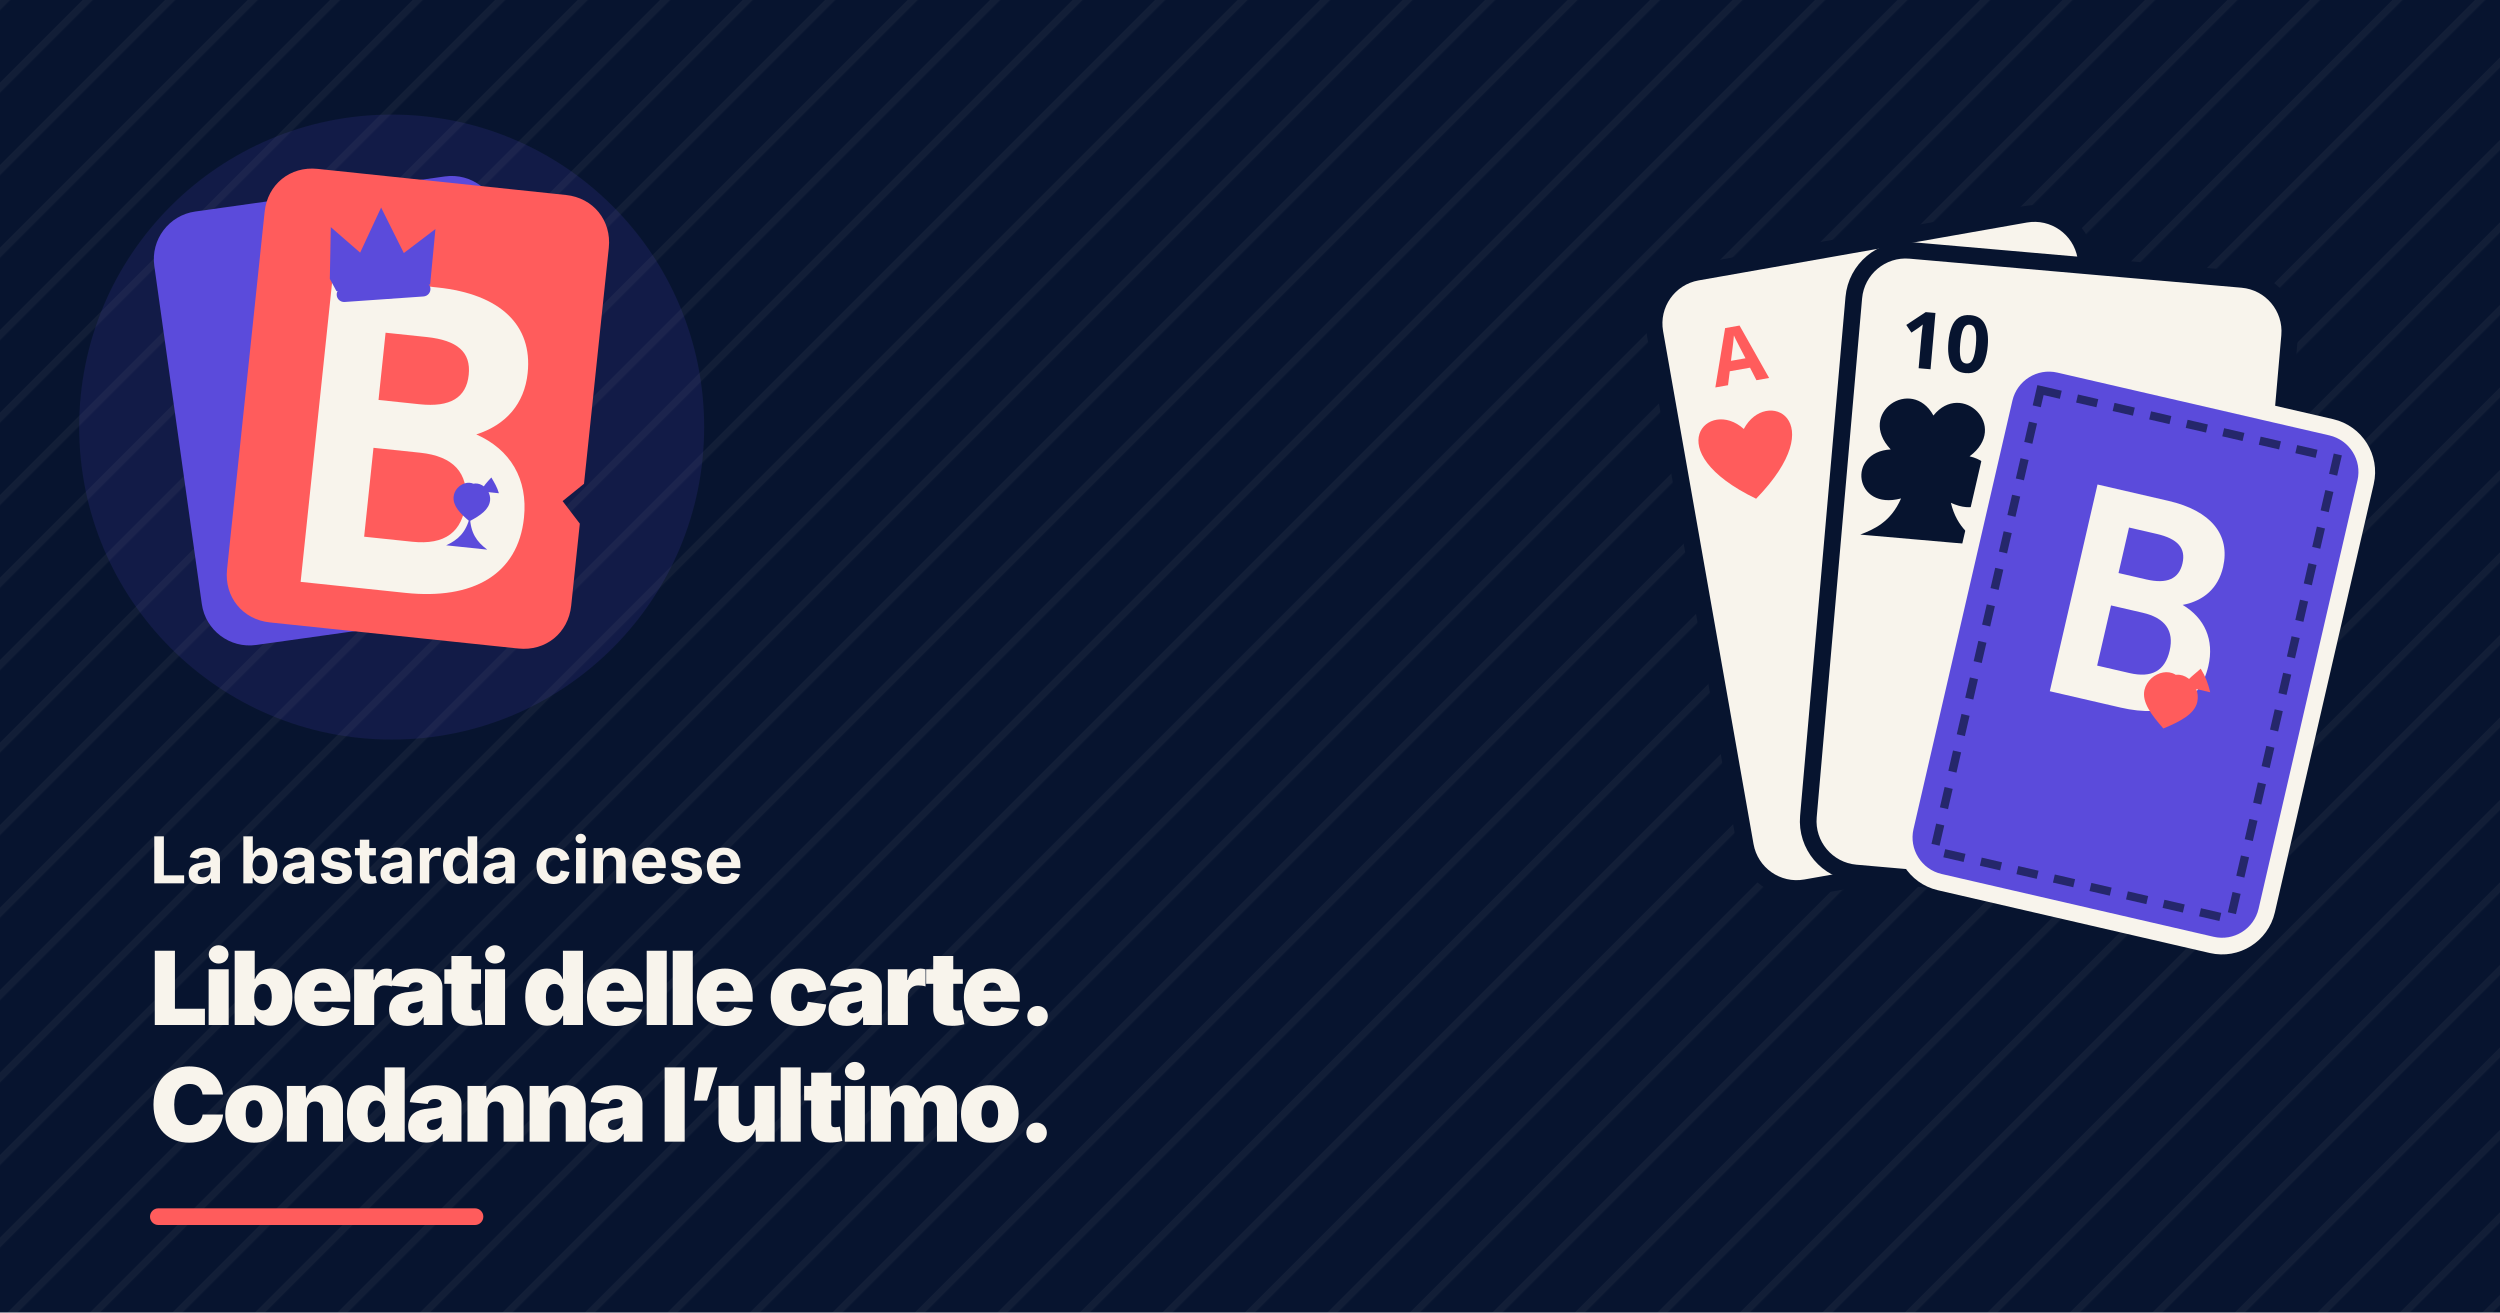
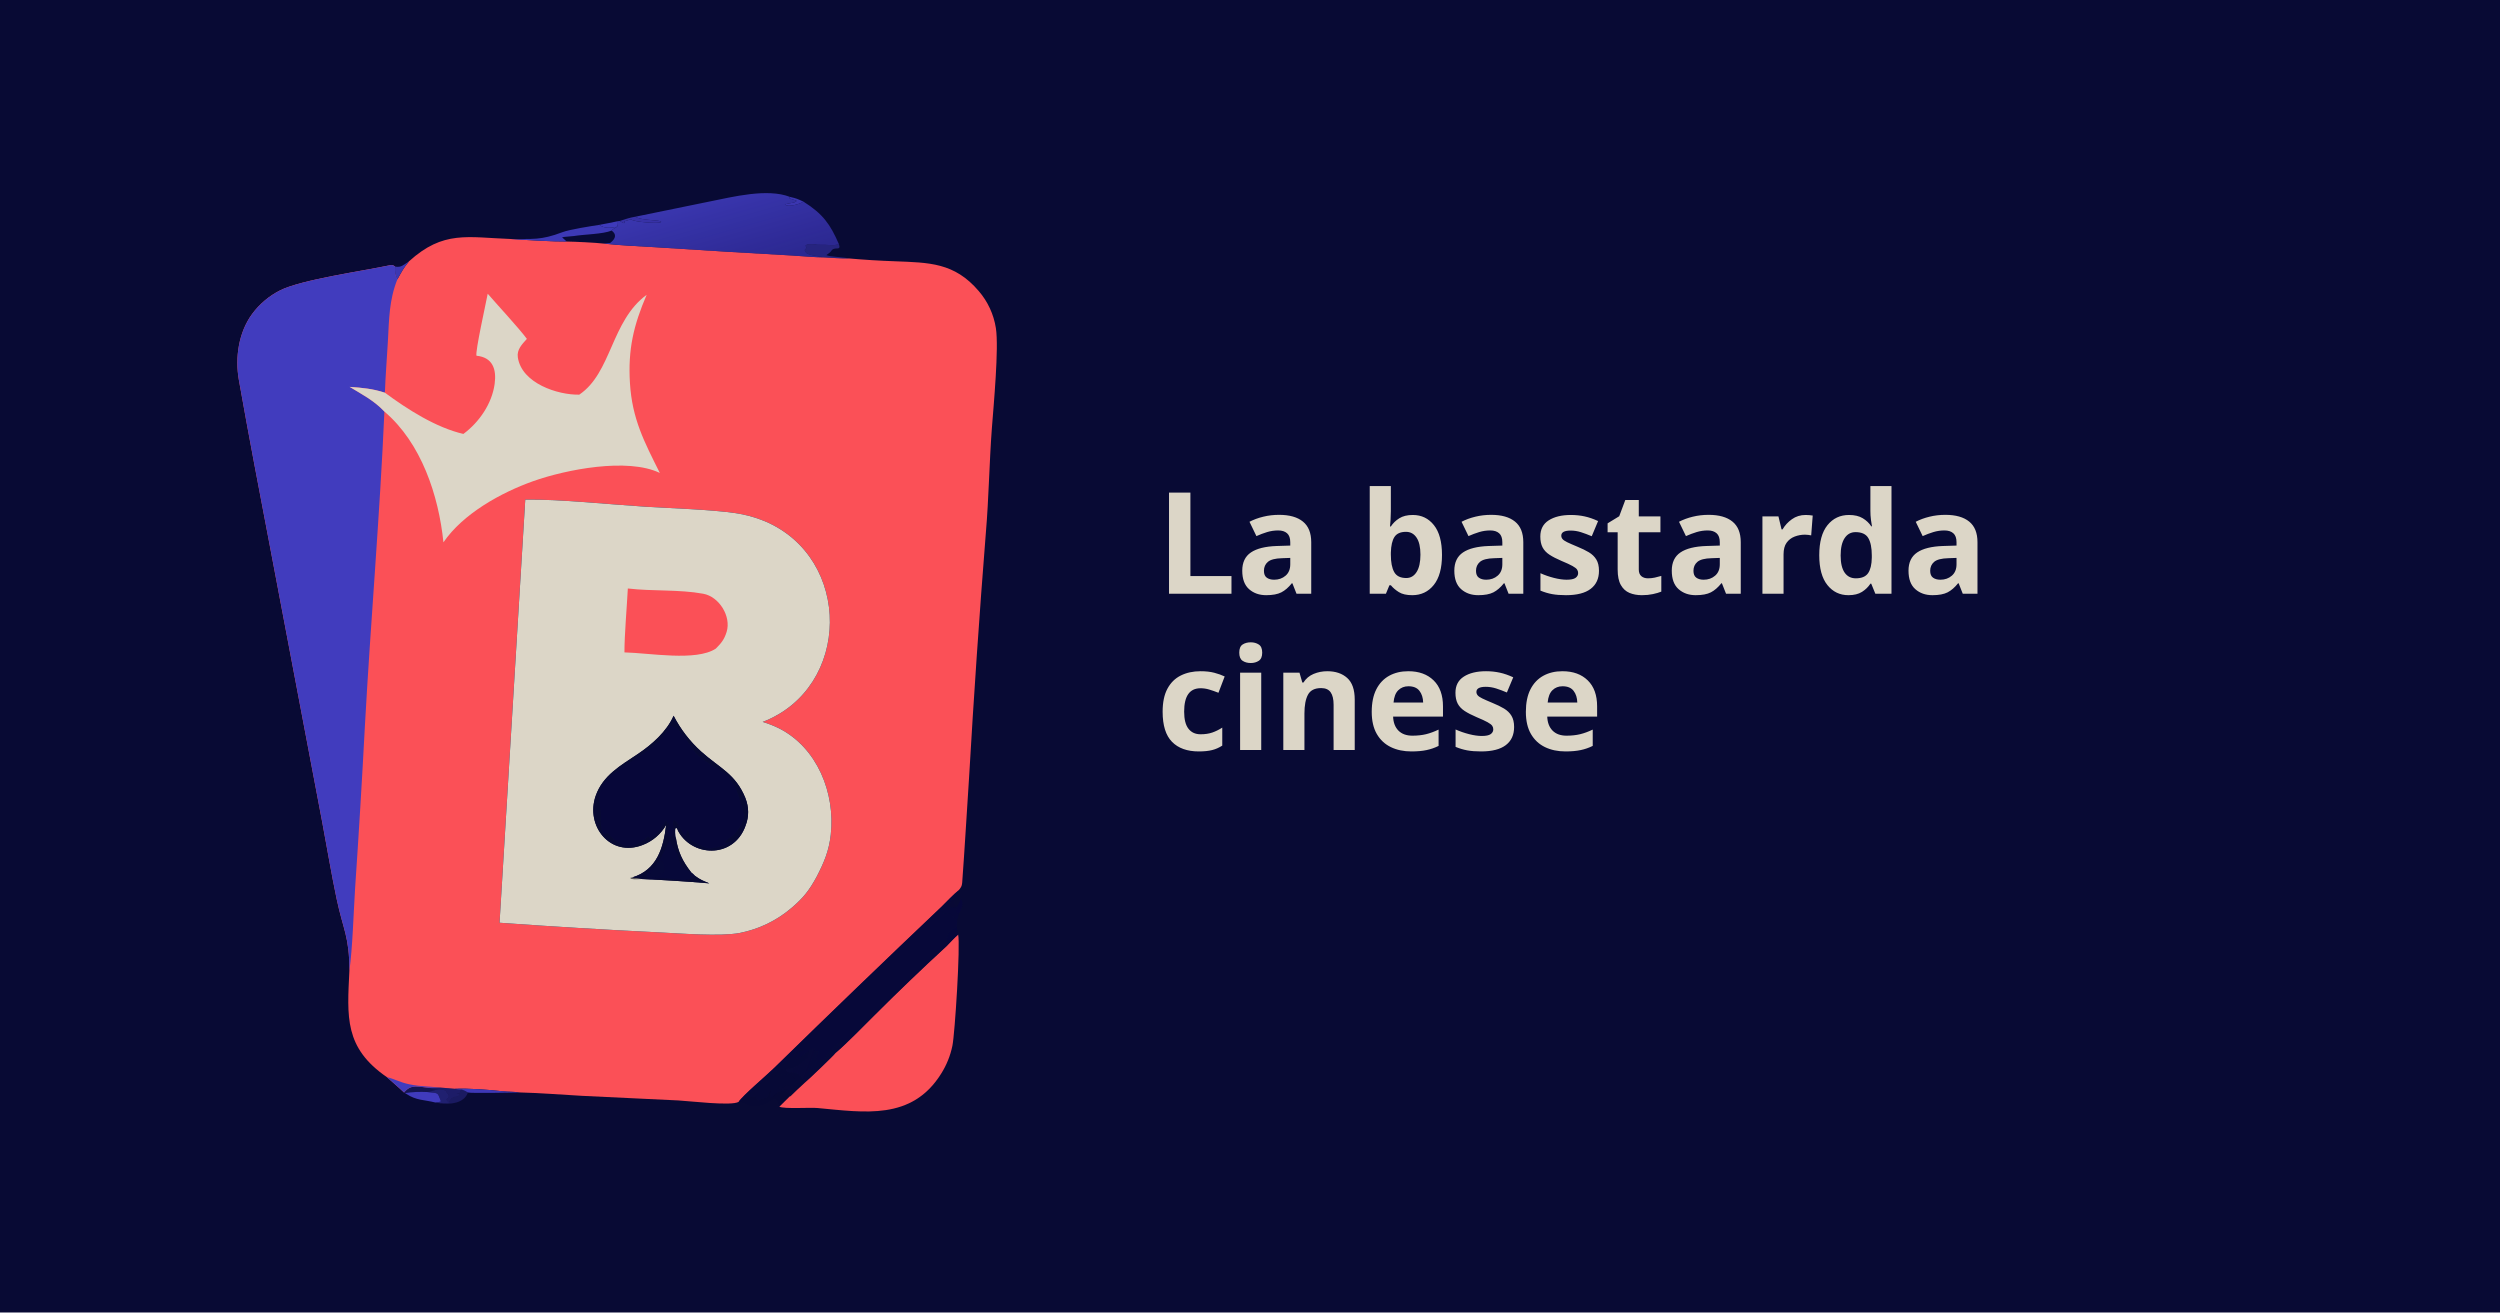
<svg xmlns="http://www.w3.org/2000/svg" viewBox="0 0 1200 630">
-   <defs>
-     <pattern id="card-weave" width="28" height="28" patternUnits="userSpaceOnUse" patternTransform="rotate(45)">
-       <path d="M0 0v28" stroke="#F8F4EC" stroke-opacity=".045" stroke-width="7" />
-     </pattern>
-   </defs>
-   <rect width="1200" height="630" fill="#07142F" />
-   <rect width="1200" height="630" fill="url(#card-weave)" />
-   <circle cx="188" cy="205" r="150" fill="#5B4BDB" fill-opacity=".14" />
-   <g transform="translate(45 55) scale(.55)">
-     <g transform="rotate(-8 220 258)">
-       <rect x="72" y="68" width="304" height="382" rx="42" fill="#5B4BDB" />
-     </g>
-     <g transform="rotate(6 286 256)">
-       <path fill="#FF5C5C" d="M174 58h218c24 0 42 18 42 42v207l-17 17 17 18v72c0 24-18 42-42 42H174c-24 0-42-18-42-42V100c0-24 18-42 42-42Z" />
-       <path fill="#F8F4EC" fill-rule="evenodd" d="M197 150h92c55 0 86 24 86 66 0 27-14 47-39 58 31 10 49 34 49 68 0 50-37 76-96 76h-92V150Zm51 44v59h36c27 0 40-10 40-30 0-20-13-29-40-29h-36Zm0 101v78h42c29 0 43-13 43-39 0-26-15-39-44-39h-41Z" />
-       <path fill="#5B4BDB" d="M331 323c8-13 23-4 23 7 0 8-7 14-16 20-9-6-16-12-16-20 0-11 15-20 23-7 2-5 5-9 8-13 3 4 6 8 8 13Zm7 23c2 14 8 21 18 27h-36c10-6 16-13 18-27Z" />
-       <path fill="#5B4BDB" d="m193 145 4-45 24 24 21-38 17 41 29-19-8 48h-82l-5-11Z" transform="rotate(-10 236 139)" />
-       <rect x="198" y="153" width="82" height="13" rx="6.5" fill="#5B4BDB" transform="rotate(-10 236 139)" />
-     </g>
-   </g>
-   <g fill="#F8F4EC" font-family="Inter, ui-sans-serif, system-ui, sans-serif">
-     <text x="72" y="424" font-size="31" font-weight="700">La bastarda cinese</text>
-     <text x="72" y="492" font-size="49" font-weight="900" letter-spacing="-2">Liberati delle carte.</text>
-     <text x="72" y="548" font-size="49" font-weight="900" letter-spacing="-2">Condanna l’ultimo.</text>
-   </g>
-   <g transform="translate(790 135) rotate(-10)">
-     <rect width="210" height="300" rx="25" fill="#F8F4EC" stroke="#07142F" stroke-width="8" />
-     <text x="24" y="56" fill="#FF5C5C" font-family="ui-sans-serif, system-ui, sans-serif" font-size="38" font-weight="900">A</text>
-     <path fill="#FF5C5C" d="M34 78c-14-18-43 3 0 34 43-31 14-52 0-34Z" />
-   </g>
-   <g transform="translate(892 118) rotate(5)">
-     <rect width="210" height="300" rx="25" fill="#F8F4EC" stroke="#07142F" stroke-width="8" />
-     <text x="24" y="56" fill="#07142F" font-family="ui-sans-serif, system-ui, sans-serif" font-size="38" font-weight="900">10</text>
-     <path fill="#07142F" d="M43 78c12-18 37 2 19 18 21 3 15 31-7 23 4 12 12 16 18 19H13c6-3 14-7 18-19-22 8-28-20-7-23-18-16 7-36 19-18Z" />
-   </g>
-   <g transform="translate(967 170) rotate(13)">
-     <rect width="178" height="255" rx="22" fill="#5B4BDB" stroke="#F8F4EC" stroke-width="8" />
-     <path d="M16 14h146v227H16z" fill="none" stroke="#07142F" stroke-width="4" stroke-dasharray="10 8" opacity=".65" />
-     <path fill="#F8F4EC" fill-rule="evenodd" transform="translate(-22 -5) scale(.38)" d="M197 150h92c55 0 86 24 86 66 0 27-14 47-39 58 31 10 49 34 49 68 0 50-37 76-96 76h-92V150Zm51 44v59h36c27 0 40-10 40-30 0-20-13-29-40-29h-36Zm0 101v78h42c29 0 43-13 43-39 0-26-15-39-44-39h-41Z" />
-     <path fill="#FF5C5C" d="M105 137c6-10 18-3 18 6 0 6-6 11-13 16-7-5-13-10-13-16 0-9 12-16 18-6 1-4 4-7 6-10 3 3 5 6 7 10Z" />
-   </g>
-   <rect x="72" y="580" width="160" height="8" rx="4" fill="#FF5C5C" />
+   <rect width="1200" height="630" fill="#080A34" />
+   <svg x="48" y="55" width="520" height="520" viewBox="256 224 512 576">
+     <path fill="#FB5057" d="M388.259 302.058C406.576 285.399 419.5 289.33 442.245 290.142C449.264 290.648 465.791 291.622 472.148 291.508C476.618 291.568 487.529 292.091 491.73 292.586C500.211 293.576 510.504 293.994 519.1 294.511L557.466 296.926L592.064 298.936C597 299.223 604.104 299.926 608.813 299.922C612.81 300.152 618.447 300.577 622.254 300.495C630.349 301.207 638.462 301.705 646.584 301.991C664.871 302.725 678.262 302.632 691.221 317.826C696.038 323.413 699.195 330.237 700.333 337.526C701.997 348.112 699.108 378.846 698.209 390.677C696.855 408.505 696.542 428.552 695.03 446.033C691.579 489.563 688.59 533.129 686.064 576.722C684.839 595.255 683.781 613.97 682.411 632.503C682.284 634.233 681.665 635.124 680.56 636.397C677.849 638.575 674.051 642.581 671.471 645.135C641.616 673.479 611.971 702.042 582.536 730.821C578.678 734.616 565.572 745.71 563.576 748.907C559.985 751.267 537.09 748.45 531.551 748.178L480.267 745.722C469.096 745.119 458.485 744.192 447.26 743.922C444.087 743.475 441.134 743.609 438.002 743.282C429.718 742.416 420.713 741.674 412.398 741.978C409.857 741.689 407.632 741.571 405.116 741.359C402.734 741.341 401.135 741.3 398.747 741.445C393.274 740.977 389.305 739.315 385.677 743.966C382.741 741.153 379.475 738.454 376.518 735.783C353.826 720.146 355.404 703.779 356.6 679.201C356.609 661.008 353.323 657.639 349.792 640.921C347.089 628.123 344.622 613.374 342.167 600.305L314.82 456.087C309.027 425.728 303.199 395.419 297.813 364.981C295.728 353.197 297.717 339.789 304.867 330.04C308.795 324.713 313.923 320.386 319.835 317.412C331.343 311.704 363.845 307.16 378.046 304.128C379.491 303.819 379.971 304.097 380.892 304.826C380.807 307.857 380.771 309.046 382.105 311.613C384.777 306.884 384.834 306.403 388.259 302.058ZM436.442 653.689C464.553 655.718 492.687 657.419 520.838 658.791C532.572 659.353 553.531 661.094 564.107 659.131C574.368 657.126 583.929 652.482 591.85 645.658C598.145 640.248 601.097 636.423 605.009 629.283C608.978 621.579 611.564 615.564 612.541 606.828C615.001 584.845 605.404 560.597 584.94 550.291C582.173 548.925 579.294 547.799 576.334 546.926C623.579 528.673 623.984 459.771 577.432 440.192C572.275 438.052 566.863 436.588 561.331 435.836C548.576 433.981 527.289 433.321 513.687 432.467C494.605 431.269 468.819 428.493 450.113 428.691L436.442 653.689Z" />
+     <path fill="#413CBE" d="M356.6 679.201C356.609 661.008 353.323 657.639 349.792 640.921C347.089 628.123 344.622 613.374 342.167 600.305L314.82 456.087C309.027 425.728 303.199 395.419 297.813 364.981C295.728 353.197 297.717 339.789 304.867 330.04C308.795 324.713 313.923 320.386 319.835 317.412C331.343 311.704 363.845 307.16 378.046 304.128C379.491 303.819 379.971 304.097 380.892 304.826C380.807 307.857 380.771 309.046 382.105 311.613C377.691 322.625 377.712 332.971 377.062 344.661C376.559 353.697 375.79 362.833 375.475 371.865C369.048 369.771 363.504 369.235 356.744 368.781C363.487 372.875 369.714 376.044 375.212 381.899C372.806 437.097 367.873 493.917 364.831 549.278C363.319 578.065 361.583 606.84 359.622 635.599C358.835 647.875 358.266 667.66 356.6 679.201Z" />
+     <path fill="#DCD6C7" d="M430.142 319.248C435.32 325.25 446.599 337.369 450.968 343.256C448.37 346.157 445.544 348.942 446.156 353.078C448.205 366.925 467.519 373.157 478.822 372.912C496.113 361.24 495.657 333.728 514.65 319.825C507.708 336.036 504.669 348.768 505.768 366.77C506.935 385.863 513.417 398.042 521.657 414.541C504.507 406.274 471.659 412.739 454.29 418.92C437.152 425.02 417.007 436.209 406.602 451.43C404.043 426.519 394.851 398.59 375.212 381.899C369.714 376.044 363.487 372.875 356.744 368.781C363.504 369.235 369.048 369.771 375.475 371.865C387.51 380.751 402.658 390.443 417.211 393.798C425.66 387.526 432.386 377.731 433.831 367.2C434.91 359.331 432.749 353.07 424.186 352.223C423.335 350.442 429.376 323.481 430.142 319.248Z" />
+     <path fill="#413CBE" d="M376.518 735.783C380.57 736.713 383.346 738.508 388.364 739.569C394.72 740.912 399.086 740.631 405.116 741.359C402.734 741.341 401.135 741.3 398.747 741.445C393.274 740.977 389.305 739.315 385.677 743.966C382.741 741.153 379.475 738.454 376.518 735.783Z" />
+     <path fill="#DCD6C7" d="M450.113 428.691C468.819 428.493 494.605 431.269 513.687 432.467C527.289 433.321 548.576 433.981 561.331 435.836C566.863 436.588 572.275 438.052 577.432 440.192C623.984 459.771 623.579 528.673 576.334 546.926C579.294 547.799 582.173 548.925 584.94 550.291C605.404 560.597 615.001 584.845 612.541 606.828C611.564 615.564 608.978 621.579 605.009 629.283C601.097 636.423 598.145 640.248 591.85 645.658C583.929 652.482 574.368 657.126 564.107 659.131C553.531 661.094 532.572 659.353 520.838 658.791C492.687 657.419 464.553 655.718 436.442 653.689L450.113 428.691ZM506.892 629.633C508.821 630.073 510.121 630.107 512.02 630.445C524.018 630.971 536.004 631.739 547.971 632.749C544.669 631.381 543.303 630.933 540.418 628.811C539.715 628.129 539.168 627.479 538.358 626.946C533.678 621.012 531.242 615.82 530.168 608.4C530.038 607.596 529.526 603.652 530.298 603.335C530.555 603.505 530.695 603.682 530.907 603.936C537.91 618.799 560.867 620.079 567.247 602.042C569.114 597.156 569.029 592.33 567.18 587.476C561.885 574.416 553.444 571.522 543.568 562.621C537.6 557.23 532.659 550.802 528.983 543.649C525.282 552.109 517.369 559.034 509.822 564.081C500.834 570.093 491.369 575.36 487.567 586.184C481.924 602.25 495.416 619.044 512.543 612.343C517.831 610.33 522.251 606.534 525.039 601.61C523.579 613.782 520.225 625.673 506.892 629.633Z" />
+     <path fill="#080A34" fill-opacity="0.976" d="M525.039 601.61C522.251 606.534 517.831 610.33 512.543 612.343C495.416 619.044 481.924 602.25 487.567 586.184C491.369 575.36 500.834 570.093 509.822 564.081C517.369 559.034 525.282 552.109 528.983 543.649C532.659 550.802 537.6 557.23 543.568 562.621C553.444 571.522 561.885 574.416 567.18 587.476C566.509 590.223 566.576 599.285 567.247 602.042C560.867 620.079 537.91 618.799 530.907 603.936C530.695 603.682 530.555 603.505 530.298 603.335C529.526 603.652 530.038 607.596 530.168 608.4C531.242 615.82 533.678 621.012 538.358 626.946C529.852 622.929 533.764 621.217 529.69 615.175C527.775 612.336 528.225 613.325 526.859 609.688C525.118 614.079 523.54 616.545 521.278 620.584C520.629 621.832 519.968 622.941 519.338 624.216C514.996 625.523 511.075 631.936 520.504 630.242C525.711 629.307 537.251 633.276 540.418 628.811C543.303 630.933 544.669 631.381 547.971 632.749C536.004 631.739 524.018 630.971 512.02 630.445C510.121 630.107 508.821 630.073 506.892 629.633C520.225 625.673 523.579 613.782 525.039 601.61ZM528.756 602.875C528.7 600.821 528.301 600.4 529.254 599.1C531.736 600.014 533.09 606.111 535.192 607.457C535.777 606.183 535.938 605.655 536.348 604.347C537.604 605.614 537.311 608.418 537.618 608.954C538.568 610.62 546.889 614.501 548.457 614.246C552.244 613.628 556.558 612.829 559.629 610.848L559.66 610.427L556.731 611.36L556.186 610.958C557.844 608.634 559.824 608.138 561.131 606.748C563.456 604.274 567.261 598.868 566.211 595.3C563.837 587.234 562.036 577.821 554.385 573.117C549.986 570.413 546.192 568.276 542.376 565.126C537.429 561.042 533.618 549.302 526.746 549.092L526.455 549.736C518.189 567.615 485.264 572.018 489.729 590.872C491.033 596.379 489.05 602.633 491.938 606.699C493.313 606.574 493.045 605.014 494.381 606.473C501.577 614.338 507.259 615.391 515.436 607.718C516.284 608.317 515.901 607.968 516.393 609.03C522.324 605.924 523.388 600.179 525.119 599.181L525.308 599.944C525.548 600.88 525.406 600.526 525.737 601.178L526.476 600.31C526.491 603.724 525.003 605.693 526.208 607.521C527.717 607.829 527.003 607.921 528.411 607.154C529.154 605.756 528.862 604.503 528.756 602.875Z" />
+     <path fill="#07083B" fill-opacity="0.859" d="M526.746 549.092C533.618 549.302 537.429 561.042 542.376 565.126C546.192 568.276 549.986 570.413 554.385 573.117C562.036 577.821 563.837 587.234 566.211 595.3C567.261 598.868 563.456 604.274 561.131 606.748C559.824 608.138 557.844 608.634 556.186 610.958L556.731 611.36L559.66 610.427L559.629 610.848C556.558 612.829 552.244 613.628 548.457 614.246C546.889 614.501 538.568 610.62 537.618 608.954C537.311 608.418 537.604 605.614 536.348 604.347C535.938 605.655 535.777 606.183 535.192 607.457C533.09 606.111 531.736 600.014 529.254 599.1C528.301 600.4 528.7 600.821 528.756 602.875C528.862 604.503 529.154 605.756 528.411 607.154C527.003 607.921 527.717 607.829 526.208 607.521C525.003 605.693 526.491 603.724 526.476 600.31L525.737 601.178C525.406 600.526 525.548 600.88 525.308 599.944L525.119 599.181C523.388 600.179 522.324 605.924 516.393 609.03C515.901 607.968 516.284 608.317 515.436 607.718C507.259 615.391 501.577 614.338 494.381 606.473C493.045 605.014 493.313 606.574 491.938 606.699C489.05 602.633 491.033 596.379 489.729 590.872C485.264 572.018 518.189 567.615 526.455 549.736L526.746 549.092Z" />
+     <path fill="#FB5057" d="M504.646 475.969C517.824 477.529 531.758 476.386 544.746 478.767C553.217 480.319 559.714 490.815 557.175 499.049C555.919 503.124 554.297 505.065 551.413 507.941C540.985 514.84 516.165 510.247 502.843 509.95C502.834 500.628 504.143 485.75 504.646 475.969Z" />
+     <path fill="#07083B" fill-opacity="0.737" d="M526.859 609.688C528.225 613.325 527.775 612.336 529.69 615.175C533.764 621.217 529.852 622.929 538.358 626.946C539.168 627.479 539.715 628.129 540.418 628.811C537.251 633.276 525.711 629.307 520.504 630.242C511.075 631.936 514.996 625.523 519.338 624.216C518.361 625.868 512.587 630.672 519.967 629.346C519.975 629.344 522.593 628.185 522.574 628.204C522.04 628.019 521.053 628.025 520.752 627.83C521.326 627.303 524.054 627.45 524.015 626.034C523.943 623.453 524.406 620.875 521.278 620.584C523.54 616.545 525.118 614.079 526.859 609.688Z" />
+     <path fill="#07083B" fill-opacity="0.627" d="M521.278 620.584C524.406 620.875 523.943 623.453 524.015 626.034C524.054 627.45 521.326 627.303 520.752 627.83C521.053 628.025 522.04 628.019 522.574 628.204C522.593 628.185 519.975 629.344 519.967 629.346C512.587 630.672 518.361 625.868 519.338 624.216C519.968 622.941 520.629 621.832 521.278 620.584Z" />
+     <path fill="#080A34" fill-opacity="0.988" d="M567.18 587.476C569.029 592.33 569.114 597.156 567.247 602.042C566.576 599.285 566.509 590.223 567.18 587.476Z" />
+     <path fill="#E0DBD7" d="M530.168 608.4C530.038 607.596 529.526 603.652 530.298 603.335C530.555 603.505 530.695 603.682 530.907 603.936C530.696 605.343 530.46 606.339 530.813 607.717C530.851 607.865 530.91 608.1 530.803 608.235C530.69 608.376 530.191 608.396 530.168 608.4Z" />
+     <path fill="#595758" d="M512.02 630.445C510.373 630.515 508.311 630.752 506.697 630.41C506.502 630.368 506.125 630.275 506.027 630.069C505.997 630.004 505.994 629.895 506.035 629.833C506.177 629.624 506.8 629.643 506.892 629.633C508.821 630.073 510.121 630.107 512.02 630.445Z" />
+     <path fill="#FB5057" d="M680.264 659.955C681.523 665.335 678.561 712.674 677.208 719.156C676.123 724.399 674.103 729.403 671.245 733.931C655.647 758.938 630.406 754.498 605.494 752.202C601.487 751.832 587.767 752.788 585.209 751.504C587.155 749.422 589.003 747.868 590.783 745.987L591.111 745.927C592.33 744.72 593.564 743.528 594.814 742.353C596.127 741.081 597.466 739.835 598.83 738.617C600.176 737.599 614.084 724.323 615.084 722.914C621.124 717.794 629.723 708.841 635.626 703.034C648.109 690.554 660.85 678.334 673.839 666.381C676.119 664.085 677.826 662.12 680.264 659.955Z" />
+     <defs>
+       <linearGradient id="a" x1="562.588" x2="551.068" y1="306.959" y2="266.574" gradientUnits="userSpaceOnUse">
+         <stop offset="0" stop-color="#3A34B6" stop-opacity="0.718" />
+         <stop offset="1" stop-color="#3F3BBB" stop-opacity="0.906" />
+       </linearGradient>
+     </defs>
+     <path fill="url(#a)" d="M508.574 278.318L548.04 270.231C560.405 267.772 578.757 263.059 590.842 267.767C590.653 268.148 590.449 268.391 590.543 268.782C589.198 267.916 594.768 269.988 594.326 269.796C594.31 270.534 592.141 271.015 591.509 271.021C591.173 271.024 588.16 271.731 588.159 271.733L588.156 271.789C589.816 273.396 595.935 271.69 598.016 270.277C608.368 276.805 612.253 282.237 616.902 292.958C614.783 293.439 613.658 293.545 611.499 293.339C608.907 293.091 606.167 293.484 603.496 292.921C602.424 292.82 599.708 292.687 599.103 293.724C599.07 293.781 599.461 294.328 599.489 294.381C600.121 295.571 597.648 295.429 599.245 296.966L599.168 296.976C599.703 298.974 606.541 299.182 608.813 299.922C604.104 299.926 597 299.223 592.064 298.936L557.466 296.926L519.1 294.511C510.504 293.994 500.211 293.576 491.73 292.586C492.257 292.533 495.166 292.317 495.234 292.266C498.491 289.802 498.606 287.533 496.023 285.665C496.611 284.916 497.991 284.198 498.877 283.643C499.512 282.992 499.303 281.618 499.369 280.68L500.293 280.576C501.461 281.119 503.47 282.748 502.761 280.761C503.894 280.312 505.118 280.193 506.225 279.666C508.088 281.256 521.638 282.136 522.394 281.093C522.119 279.803 512.471 280.592 508.574 278.318Z" />
+     <path fill="#07083B" fill-opacity="0.761" d="M563.576 748.907C565.572 745.71 578.678 734.616 582.536 730.821C611.971 702.042 641.616 673.479 671.471 645.135C671.929 650.572 672.232 647.858 676.44 649.027C676.338 648.999 679.434 652.183 679.705 652.85L679.533 655.947C674.417 657.676 674.156 661.151 673.839 666.381C660.85 678.334 648.109 690.554 635.626 703.034C629.723 708.841 621.124 717.794 615.084 722.914C615.113 722.707 615.142 722.5 615.171 722.293L615.286 721.323C615.577 719.031 617.004 719.29 618.212 717.68L617.995 717.245L618.197 717.161C617.604 717.013 613.092 719.964 613.461 721.234C612.471 722.053 610.599 723.19 610.112 724.36C608.847 727.402 603.055 729.116 605.223 724.368C606.814 720.885 605.481 722.27 604 722.381C603.921 722.336 603.841 722.292 603.762 722.247C603.843 721.795 604.261 721.522 604.261 721.04C603.412 719.858 601.674 721.295 601.056 721.623C600.338 722.253 594.277 726.743 593.965 726.73C593.377 725.499 594.546 724.814 594.771 723.461C595.047 721.804 597.062 722.497 597.75 721.361C597.738 721.269 597.725 721.177 597.713 721.085C597.47 720.764 596.95 721.212 596.7 721.281C596.367 721.389 596.035 721.497 595.702 721.605C593.176 722.308 594.108 725.04 591.318 725.252C590.127 725.342 587.709 728.378 586.493 728.91C585.074 730.043 582.462 732.327 581.131 733.53C579.827 734.897 578.541 735.726 577.002 737.383C575.057 738.751 567.932 745.543 566.37 747.408C565.444 747.917 565.051 748.229 564.172 748.869L563.576 748.907Z" />
+     <path fill="#07083B" fill-opacity="0.278" d="M577.002 737.383C579.255 736.614 581.032 735.548 583.241 734.969C584.78 734.574 585.295 736.045 586.384 734.597C587.255 733.438 588.184 735.214 589.886 734.304C591.915 733.219 593.791 738.042 594.899 739.365C594.351 739.788 593.594 740.899 593.422 740.975C592.229 741.502 589.453 739.595 588.482 740.49C586.046 742.735 586.097 740.612 585.006 740.552C584.212 741.398 584.589 743.052 586.742 742.372C589.457 741.514 590.412 742.57 590.955 745.207L591.111 745.927L590.783 745.987C589.362 742.687 587.839 742.848 584.804 743.718C582.852 744.278 582.088 746.997 580.511 746.476C579.382 745.929 581.497 742.977 580.321 743.048C579.625 743.534 579.679 746.039 579.255 746.345C577.851 747.361 575.994 746.853 574.7 748.083C573.495 749.097 573.074 746.347 572.12 746.272C569.706 746.082 569.13 747.243 566.37 747.408C567.932 745.543 575.057 738.751 577.002 737.383Z" />
+     <defs>
+       <linearGradient id="b" x1="594.147" x2="604.812" y1="726.3" y2="730.036" gradientUnits="userSpaceOnUse">
+         <stop offset="0" stop-color="#08083D" stop-opacity="0.447" />
+         <stop offset="1" stop-color="#06083B" stop-opacity="0.616" />
+       </linearGradient>
+     </defs>
+     <path fill="url(#b)" d="M601.056 721.623C601.674 721.295 603.412 719.858 604.261 721.04C604.261 721.522 603.843 721.795 603.762 722.247C603.841 722.292 603.921 722.336 604 722.381C605.481 722.27 606.814 720.885 605.223 724.368C603.055 729.116 608.847 727.402 610.112 724.36C610.599 723.19 612.471 722.053 613.461 721.234C613.092 719.964 617.604 717.013 618.197 717.161L617.995 717.245L618.212 717.68C617.004 719.29 615.577 719.031 615.286 721.323L615.171 722.293C615.142 722.5 615.113 722.707 615.084 722.914C614.084 724.323 600.176 737.599 598.83 738.617C597.522 736.662 597.614 736.424 595.844 734.773C592.911 732.037 588.103 734.826 588.994 731.286C592.049 731.249 594.177 730.289 596.559 728.326C599.868 725.597 600.247 725.97 600.877 722.55L601.056 721.623Z" />
+     <path fill="#413CBE" fill-opacity="0.941" d="M442.245 290.142C454.056 290.003 458.211 290.961 469.84 286.535C473.649 285.085 485.076 283.301 489.469 282.639C492.311 284.71 495.596 284.279 498.877 283.643C497.991 284.198 496.611 284.916 496.023 285.665C491.566 287.58 481.28 287.684 476 288.569C474.655 288.794 470.525 288.933 469.742 289.263L469.721 289.304C469.736 289.349 471.982 291.356 472.148 291.508C465.791 291.622 449.264 290.648 442.245 290.142Z" />
+     <path fill="#3F39B9" fill-opacity="0.008" d="M496.023 285.665C498.606 287.533 498.491 289.802 495.234 292.266C495.166 292.317 492.257 292.533 491.73 292.586C487.529 292.091 476.618 291.568 472.148 291.508C471.982 291.356 469.736 289.349 469.721 289.304L469.742 289.263C470.525 288.933 474.655 288.794 476 288.569C481.28 287.684 491.566 287.58 496.023 285.665Z" />
+     <path fill="#07083B" fill-opacity="0.118" d="M566.37 747.408C569.13 747.243 569.706 746.082 572.12 746.272C573.074 746.347 573.495 749.097 574.7 748.083C575.994 746.853 577.851 747.361 579.255 746.345C579.679 746.039 579.625 743.534 580.321 743.048C581.497 742.977 579.382 745.929 580.511 746.476C582.088 746.997 582.852 744.278 584.804 743.718C587.839 742.848 589.362 742.687 590.783 745.987C589.003 747.868 587.155 749.422 585.209 751.504L585.081 751.004C583.36 744.043 580.984 749.112 576.523 750.407C568.724 752.673 570.577 750.389 564.172 748.869C565.051 748.229 565.444 747.917 566.37 747.408Z" />
+     <path fill="#3F39B9" fill-opacity="0.569" d="M616.902 292.958C618.211 296.934 614.413 293.722 612.77 296.549C612.243 297.456 610.239 298.556 610.185 298.739C612.439 299.644 619.224 299.778 622.254 300.495C618.447 300.577 612.81 300.152 608.813 299.922C606.541 299.182 599.703 298.974 599.168 296.976L599.245 296.966C597.648 295.429 600.121 295.571 599.489 294.381C599.461 294.328 599.07 293.781 599.103 293.724C599.708 292.687 602.424 292.82 603.496 292.921C606.167 293.484 608.907 293.091 611.499 293.339C613.658 293.545 614.783 293.439 616.902 292.958Z" />
+     <path fill="#07083B" fill-opacity="0.533" d="M581.131 733.53C582.462 732.327 585.074 730.043 586.493 728.91C587.709 728.378 590.127 725.342 591.318 725.252C594.108 725.04 593.176 722.308 595.702 721.605C596.035 721.497 596.367 721.389 596.7 721.281C596.95 721.212 597.47 720.764 597.713 721.085C597.725 721.177 597.738 721.269 597.75 721.361C597.062 722.497 595.047 721.804 594.771 723.461C594.546 724.814 593.377 725.499 593.965 726.73C594.277 726.743 600.338 722.253 601.056 721.623L600.877 722.55C600.247 725.97 599.868 725.597 596.559 728.326C594.177 730.289 592.049 731.249 588.994 731.286C587.948 731.184 582.918 733.084 581.131 733.53Z" />
+     <path fill="#413CBE" fill-opacity="0.988" d="M398.024 743.706C403.955 744.505 403.328 743.495 405.122 748.255C405.213 748.498 405.245 748.468 405.231 748.703C404.904 748.974 402.914 749.144 402.291 749.268C396.257 747.735 392.334 748.297 386.834 744.676L386.153 744.242C389.67 743.652 394.486 743.496 398.024 743.706Z" />
+     <path fill="#07083B" fill-opacity="0.4" d="M581.131 733.53C582.918 733.084 587.948 731.184 588.994 731.286C588.103 734.826 592.911 732.037 595.844 734.773C597.614 736.424 597.522 736.662 598.83 738.617C597.466 739.835 596.127 741.081 594.814 742.353C594.791 741.179 594.75 740.537 594.899 739.365C593.791 738.042 591.915 733.219 589.886 734.304C588.184 735.214 587.255 733.438 586.384 734.597C585.295 736.045 584.78 734.574 583.241 734.969C581.032 735.548 579.255 736.614 577.002 737.383C578.541 735.726 579.827 734.897 581.131 733.53Z" />
+     <path fill="#07083B" fill-opacity="0.682" d="M680.56 636.397L680.18 637.779C677.42 640.381 671.275 647.612 680.113 645.101C678.849 647.624 678.001 647.581 680.737 649.066L680.456 649.998C680.159 650.942 679.922 651.885 679.705 652.85C679.434 652.183 676.338 648.999 676.44 649.027C672.232 647.858 671.929 650.572 671.471 645.135C674.051 642.581 677.849 638.575 680.56 636.397Z" />
+     <path fill="#413CBE" fill-opacity="0.373" d="M398.747 741.445C401.135 741.3 402.734 741.341 405.116 741.359C407.632 741.571 409.857 741.689 412.398 741.978C414.181 742.376 414.685 742.5 416.537 742.459C416.366 742.578 415.709 742.951 415.487 743.251C415.497 743.259 416.029 743.691 416.063 743.739C415.642 744.289 414.346 744.222 413.742 744.256C413.748 744.309 413.753 744.362 413.759 744.414C414.241 744.499 414.708 744.568 415.196 744.607L415.263 744.674C414.412 747.639 412.079 744.379 409.501 749.107C408.981 748.747 407.547 747.895 408.756 747.048C410.739 745.661 408.085 744.169 408.152 743.572C408.179 743.528 408.205 743.484 408.231 743.44C407.781 742.444 405.292 742.354 404.389 742.204C401.528 742.383 401.143 742.39 398.747 741.445Z" />
+     <path fill="#413CBE" fill-opacity="0.439" d="M398.024 743.706L398.661 743.613C400.936 743.299 402.508 742.284 404.389 742.204C405.292 742.354 407.781 742.444 408.231 743.44C408.205 743.484 408.179 743.528 408.152 743.572C408.085 744.169 410.739 745.661 408.756 747.048C407.547 747.895 408.981 748.747 409.501 749.107C409.86 749.134 410.397 749.13 410.74 749.266C410.29 749.502 405.549 749.642 404.749 749.685C403.868 749.566 403.157 749.438 402.291 749.268C402.914 749.144 404.904 748.974 405.231 748.703C405.245 748.468 405.213 748.498 405.122 748.255C403.328 743.495 403.955 744.505 398.024 743.706Z" />
+     <path fill="#3F39B9" fill-opacity="0.984" d="M412.398 741.978C420.713 741.674 429.718 742.416 438.002 743.282C441.134 743.609 444.087 743.475 447.26 743.922C443.961 743.989 421.002 744.454 419.603 743.939C418.352 743.167 417.922 743.014 416.537 742.459C414.685 742.5 414.181 742.376 412.398 741.978Z" />
+     <path fill="#413CBE" fill-opacity="0.224" d="M385.677 743.966C389.305 739.315 393.274 740.977 398.747 741.445C401.143 742.39 401.528 742.383 404.389 742.204C402.508 742.284 400.936 743.299 398.661 743.613L398.024 743.706C394.486 743.496 389.67 743.652 386.153 744.242C385.947 744.147 385.835 744.124 385.677 743.966Z" />
+     <path fill="#413CBE" fill-opacity="0.329" d="M416.537 742.459C417.922 743.014 418.352 743.167 419.603 743.939C417.673 749.804 409.89 750.426 404.749 749.685C405.549 749.642 410.29 749.502 410.74 749.266C410.397 749.13 409.86 749.134 409.501 749.107C412.079 744.379 414.412 747.639 415.263 744.674L415.196 744.607C414.708 744.568 414.241 744.499 413.759 744.414C413.753 744.362 413.748 744.309 413.742 744.256C414.346 744.222 415.642 744.289 416.063 743.739C416.029 743.691 415.497 743.259 415.487 743.251C415.709 742.951 416.366 742.578 416.537 742.459Z" />
+     <path fill="#07083B" fill-opacity="0.973" d="M673.839 666.381C674.156 661.151 674.417 657.676 679.533 655.947C679.78 657.304 679.948 658.617 680.264 659.955C677.826 662.12 676.119 664.085 673.839 666.381Z" />
+     <path fill="#3F39B9" fill-opacity="0.855" d="M508.574 278.318C512.471 280.592 522.119 279.803 522.394 281.093C521.638 282.136 508.088 281.256 506.225 279.666C505.118 280.193 503.894 280.312 502.761 280.761C503.47 282.748 501.461 281.119 500.293 280.576C502.931 279.717 505.819 278.732 508.574 278.318Z" />
+     <path fill="#07083B" fill-opacity="0.294" d="M594.899 739.365C594.75 740.537 594.791 741.179 594.814 742.353C593.564 743.528 592.33 744.72 591.111 745.927L590.955 745.207C590.412 742.57 589.457 741.514 586.742 742.372C584.589 743.052 584.212 741.398 585.006 740.552C586.097 740.612 586.046 742.735 588.482 740.49C589.453 739.595 592.229 741.502 593.422 740.975C593.594 740.899 594.351 739.788 594.899 739.365Z" />
+     <path fill="#3F39B9" fill-opacity="0.949" d="M380.892 304.826C384.358 305.337 384.894 304.144 388.259 302.058C384.834 306.403 384.777 306.884 382.105 311.613C380.771 309.046 380.807 307.857 380.892 304.826Z" />
+     <path fill="#07083B" fill-opacity="0.153" d="M680.113 645.101C671.275 647.612 677.42 640.381 680.18 637.779L680.456 638.628C680.799 639.77 681.104 640.153 682.023 640.918L681.396 641.616C678.309 640.108 677.208 643.82 679.995 644.648L680.113 645.101Z" />
+     <path fill="#413CBE" fill-opacity="0.965" d="M489.469 282.639C492.866 281.973 495.976 281.454 499.369 280.68C499.303 281.618 499.512 282.992 498.877 283.643C495.596 284.279 492.311 284.71 489.469 282.639Z" />
+     <path fill="#3F39B9" fill-opacity="0.929" d="M590.842 267.767C594.176 268.511 595.037 268.89 598.016 270.277C595.935 271.69 589.816 273.396 588.156 271.789L588.159 271.733C588.16 271.731 591.173 271.024 591.509 271.021C592.141 271.015 594.31 270.534 594.326 269.796C594.768 269.988 589.198 267.916 590.543 268.782C590.449 268.391 590.653 268.148 590.842 267.767Z" />
+     <path fill="#07083B" fill-opacity="0.863" d="M681.396 641.616L682.023 640.918C683.213 644.272 682.298 645.431 680.737 649.066C678.001 647.581 678.849 647.624 680.113 645.101L679.995 644.648C680.741 643.368 680.873 643.012 681.396 641.616Z" />
+     <path fill="#07083B" fill-opacity="0.043" d="M679.995 644.648C677.208 643.82 678.309 640.108 681.396 641.616C680.873 643.012 680.741 643.368 679.995 644.648Z" />
+   </svg>
+   <text x="555" y="285" fill="#DCD6C7" font-family="Outfit,system-ui,sans-serif" font-size="68" font-weight="800">La bastarda</text>
+   <text x="555" y="360" fill="#DCD6C7" font-family="Outfit,system-ui,sans-serif" font-size="68" font-weight="800">cinese</text>
</svg>
